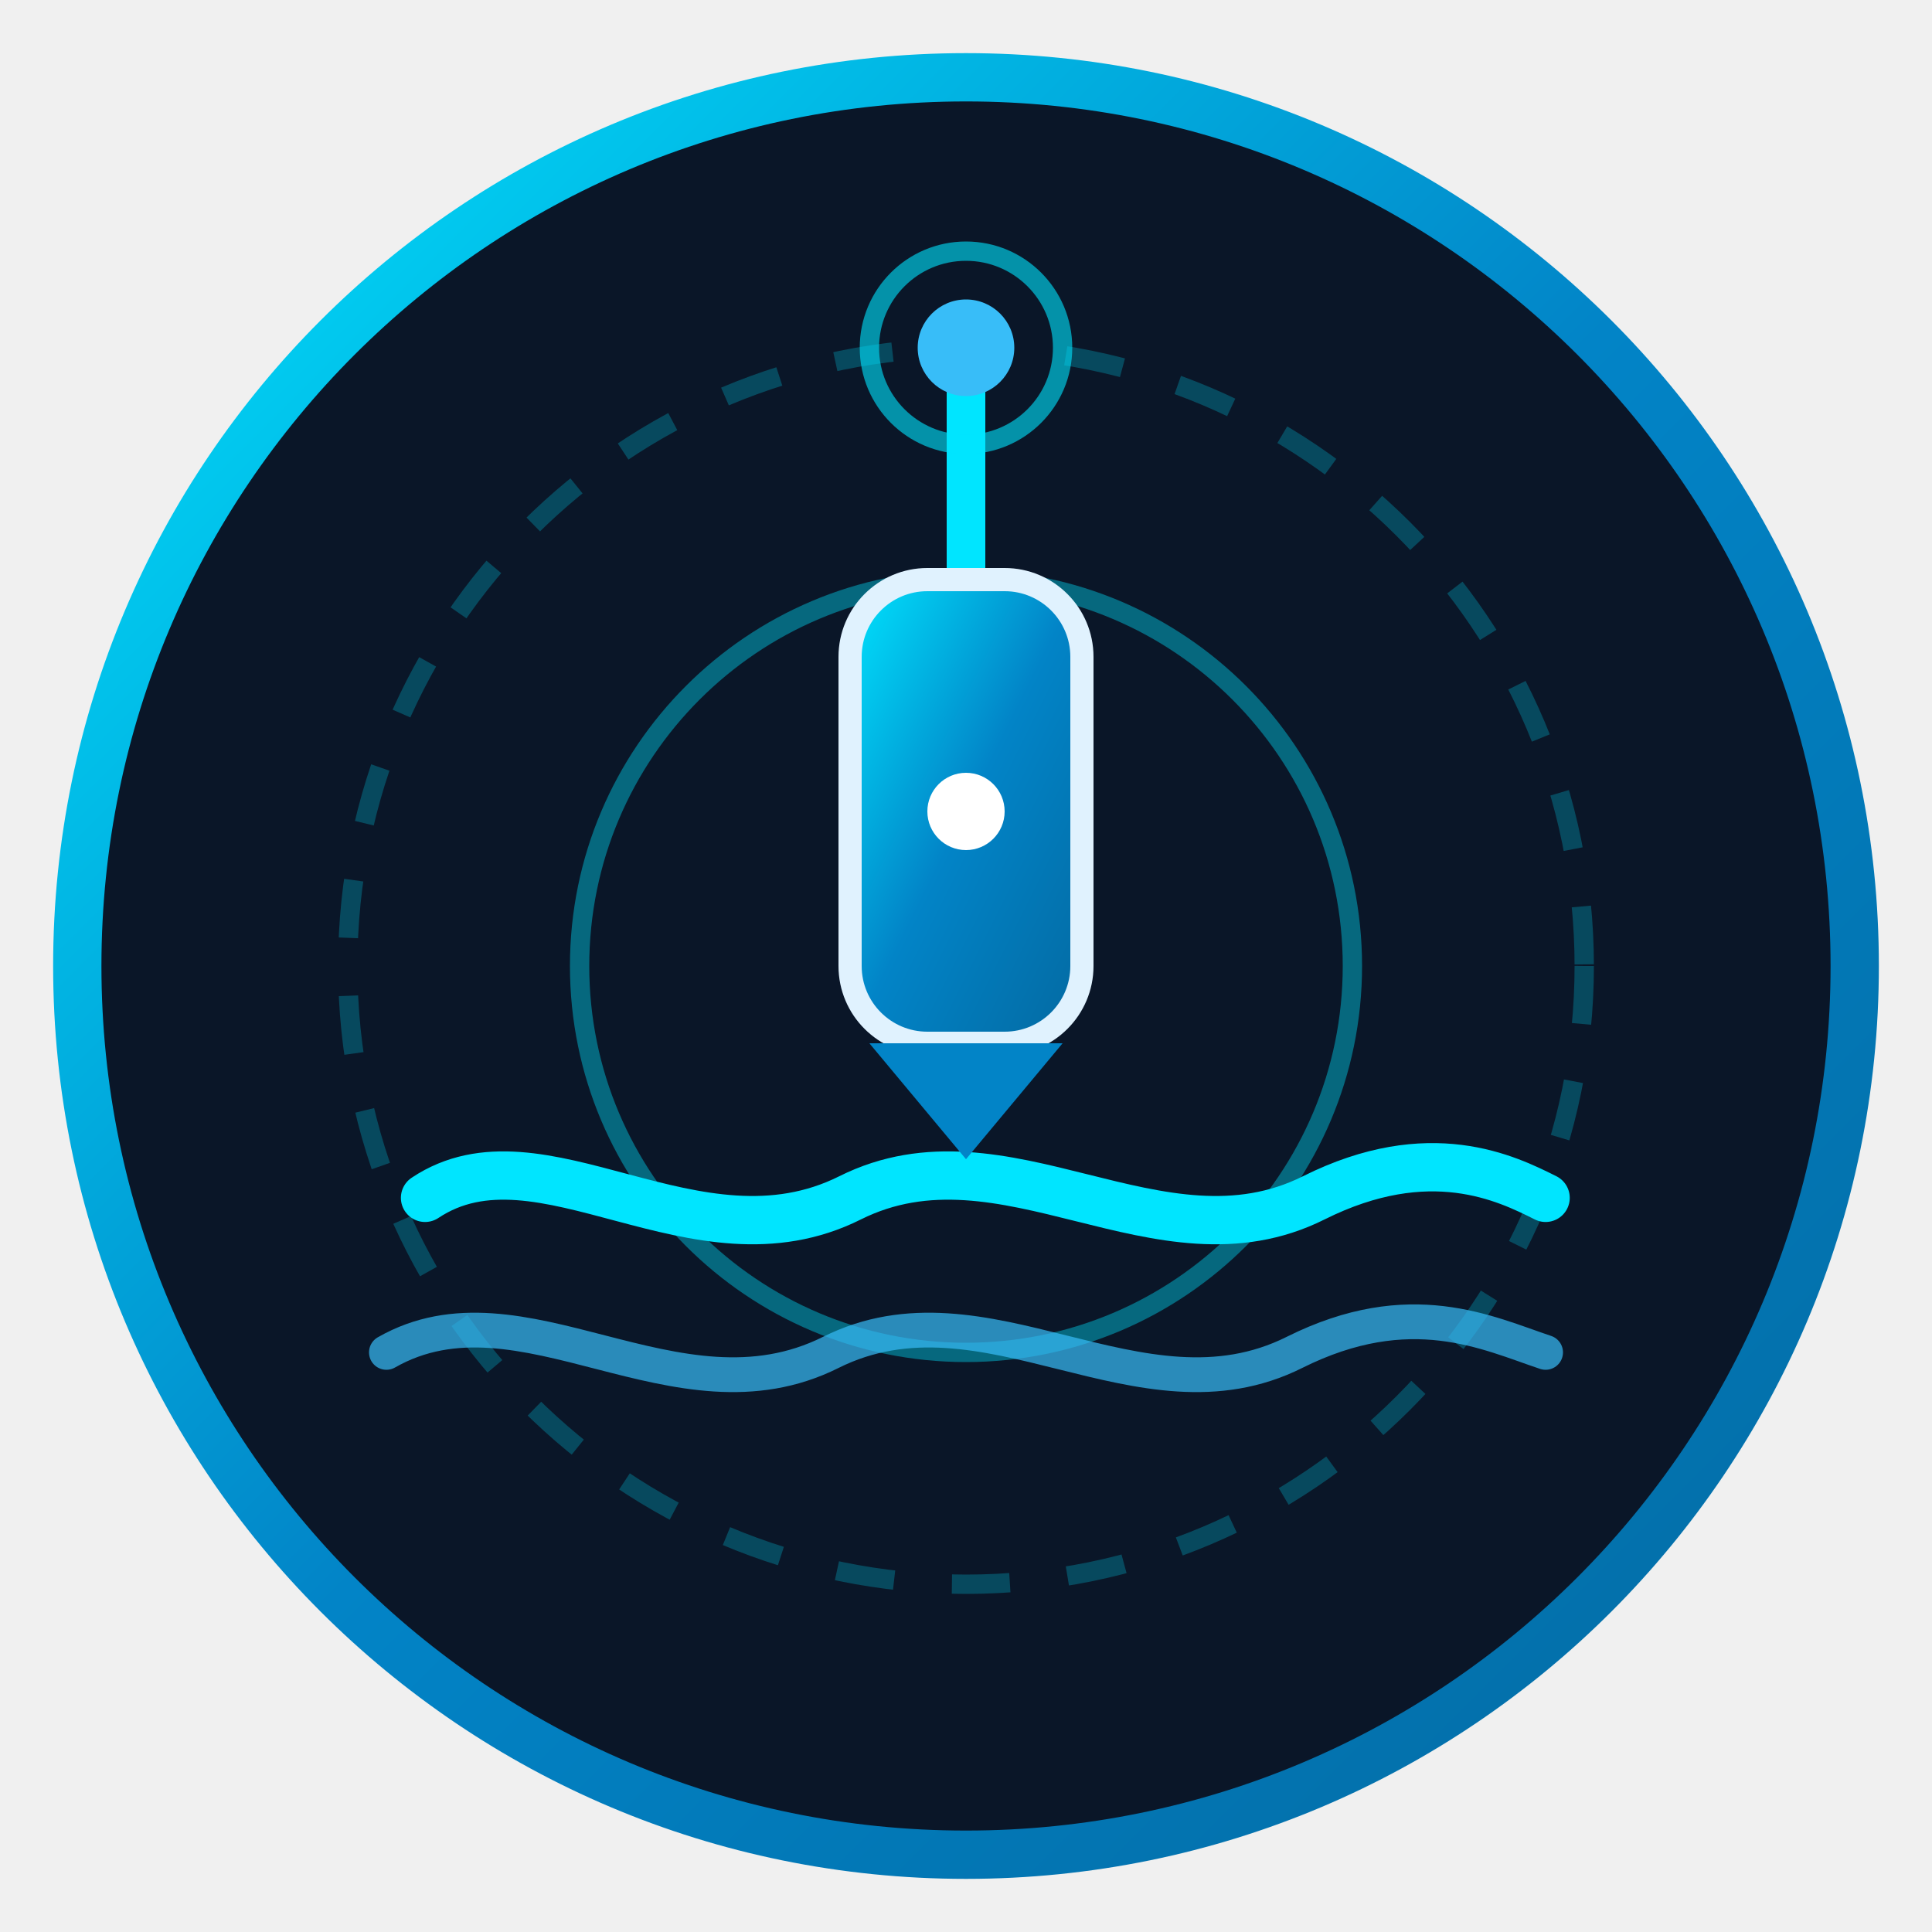
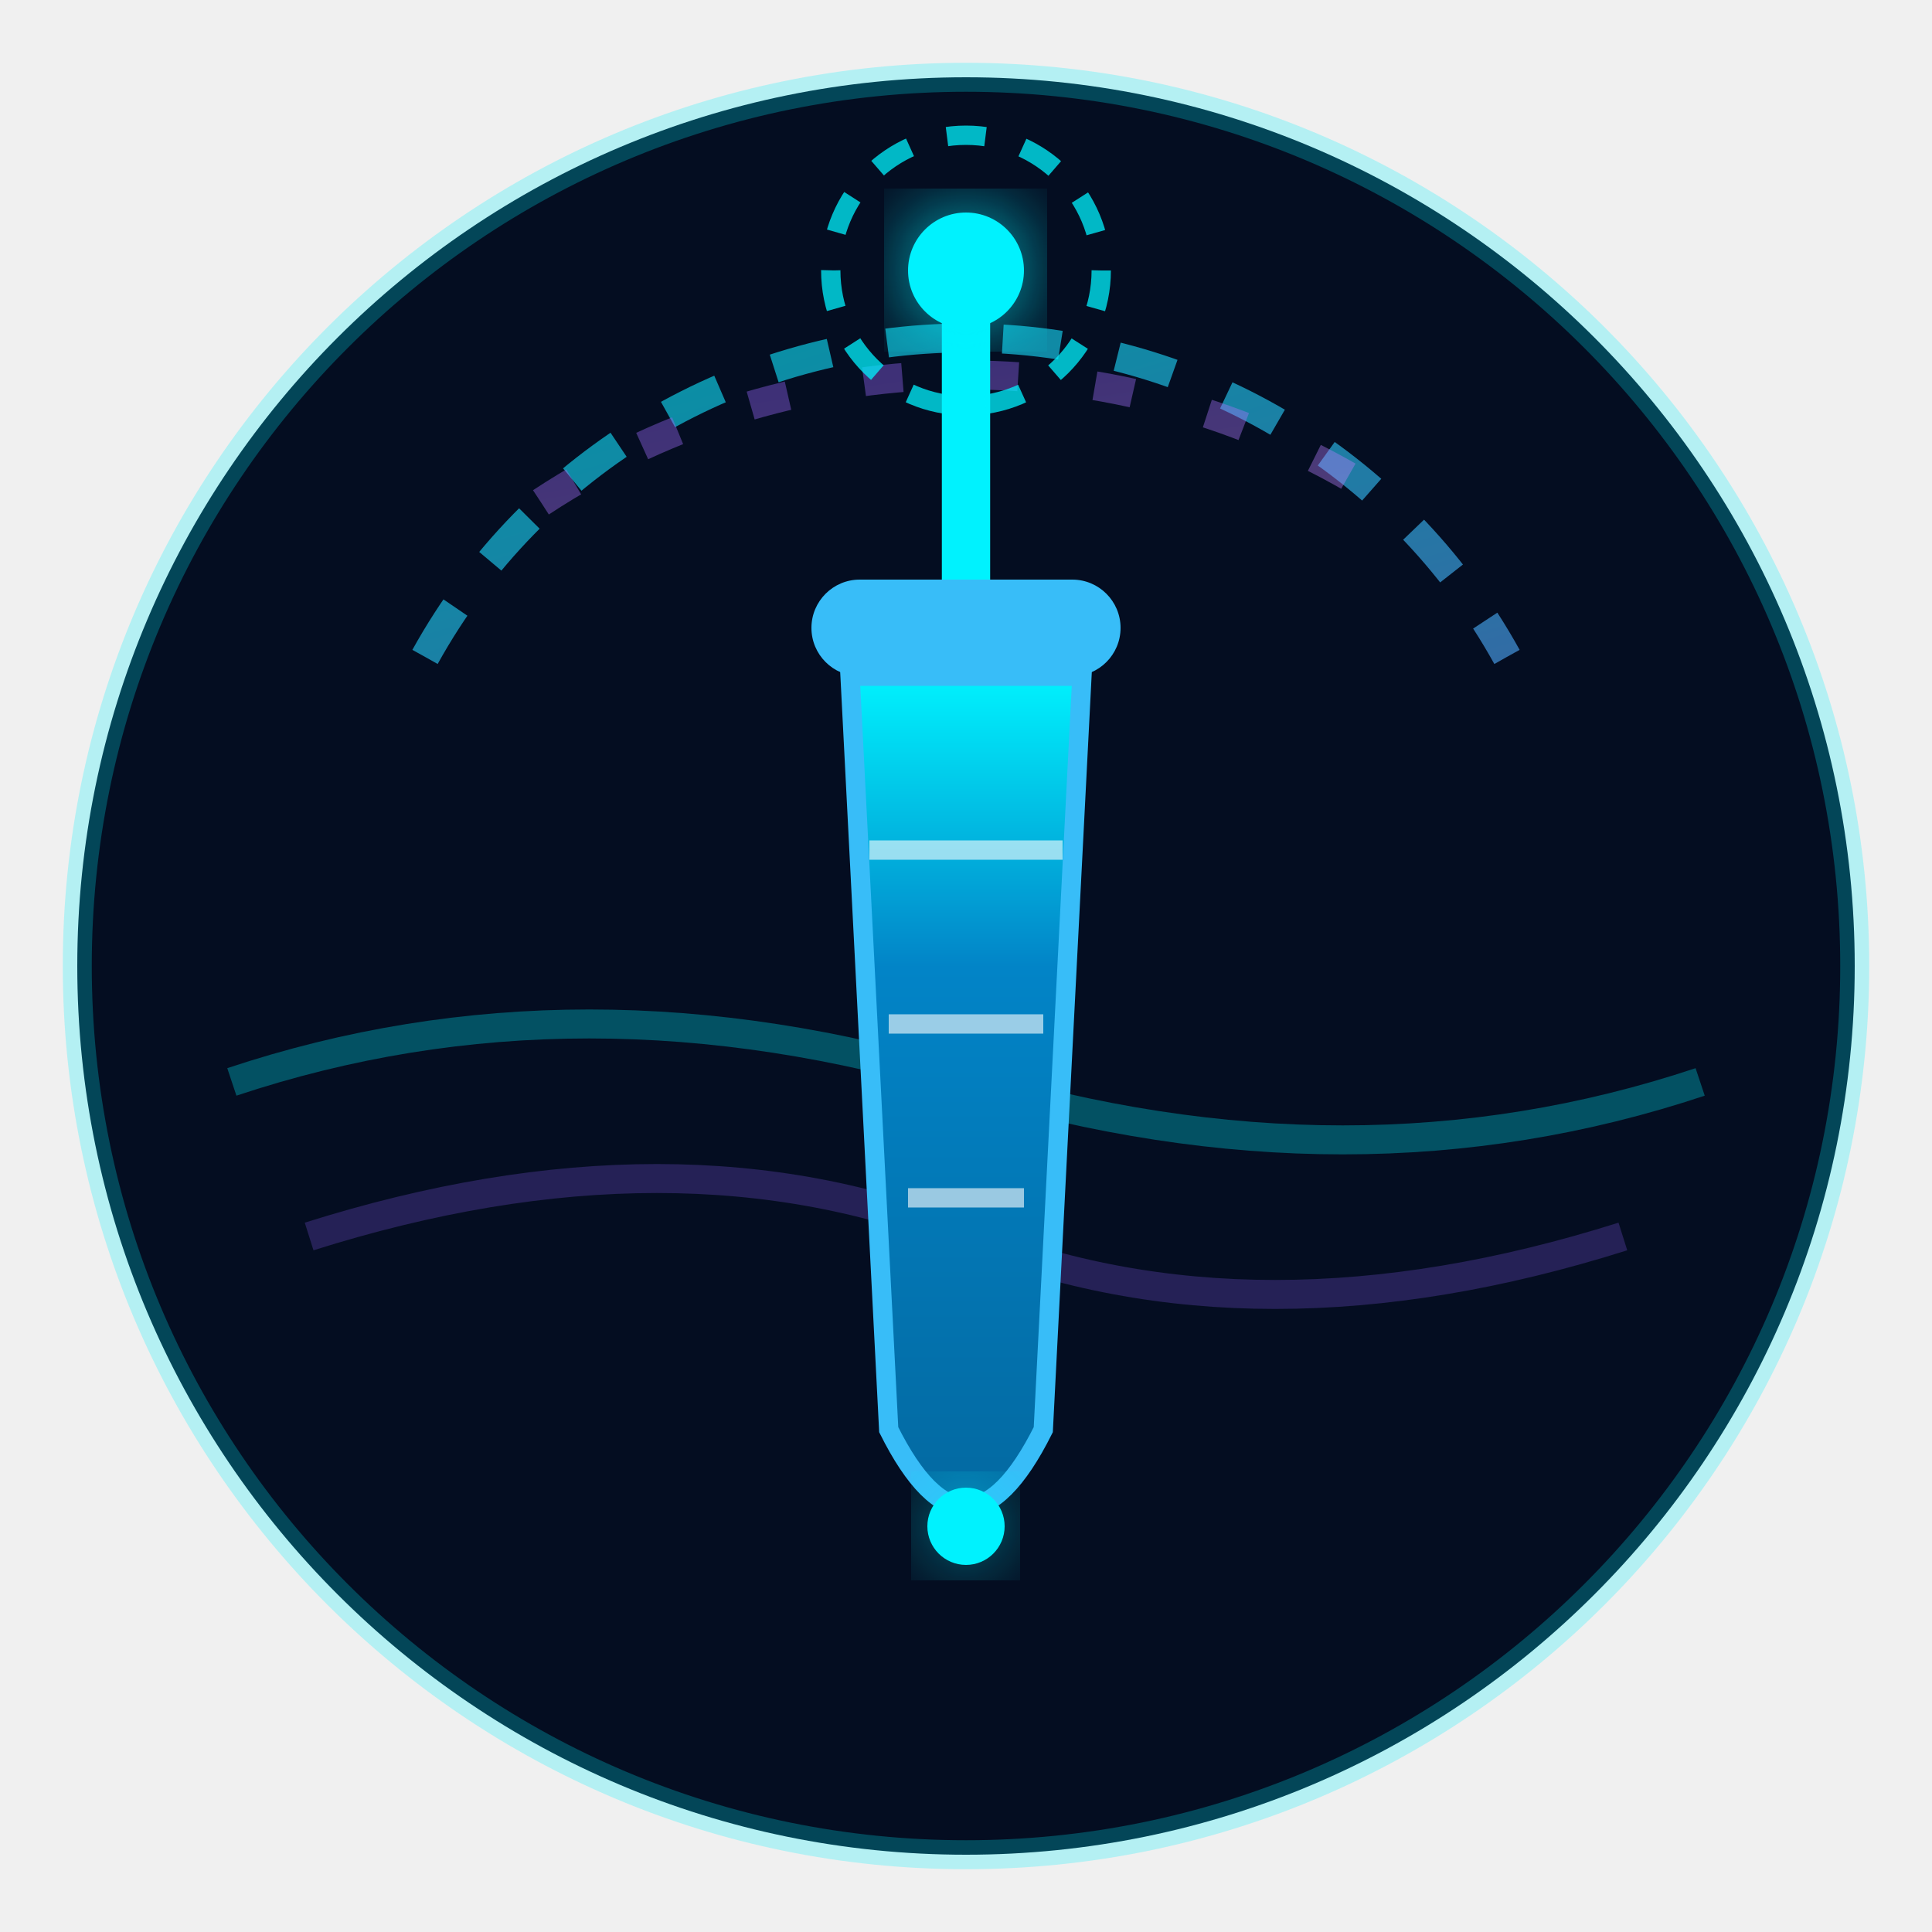
- <svg xmlns="http://www.w3.org/2000/svg" viewBox="0 0 100 100" fill="none">
+ <svg xmlns="http://www.w3.org/2000/svg" viewBox="0 0 100 100" fill="none" width="100%" height="100%">
  <defs>
-     <linearGradient id="oceanGrad" x1="0%" y1="0%" x2="100%" y2="100%">
-       <stop offset="0%" stop-color="#00E5FF" />
-       <stop offset="50%" stop-color="#0284C7" />
-       <stop offset="100%" stop-color="#0369A1" />
+     <linearGradient id="fc-cyan-grad" x1="0%" y1="0%" x2="100%" y2="100%">
+       <stop offset="0%" stop-color="#00f2fe" />
+       <stop offset="100%" stop-color="#4facfe" />
    </linearGradient>
-     <radialGradient id="sonarGlow" cx="50%" cy="50%" r="50%">
-       <stop offset="0%" stop-color="#00E5FF" stop-opacity="0.8" />
-       <stop offset="60%" stop-color="#0284C7" stop-opacity="0.3" />
-       <stop offset="100%" stop-color="#0F172A" stop-opacity="0" />
-     </radialGradient>
+     <linearGradient id="fc-violet-grad" x1="0%" y1="0%" x2="100%" y2="100%">
+       <stop offset="0%" stop-color="#8b5cf6" />
+       <stop offset="100%" stop-color="#c084fc" />
+     </linearGradient>
+     <linearGradient id="fc-hull-grad" x1="0%" y1="0%" x2="0%" y2="100%">
+       <stop offset="0%" stop-color="#00f2fe" />
+       <stop offset="35%" stop-color="#0284c7" />
+       <stop offset="100%" stop-color="#0369a1" />
+     </linearGradient>
+     <filter id="fc-glow" x="-20%" y="-20%" width="140%" height="140%">
+       <feGaussianBlur stdDeviation="2.5" result="blur" />
+       <feComposite in="SourceGraphic" in2="blur" operator="over" />
+     </filter>
  </defs>
-   <circle cx="50" cy="50" r="46" fill="#0A1628" stroke="url(#oceanGrad)" stroke-width="2.5" />
-   <circle cx="50" cy="50" r="32" fill="none" stroke="#00E5FF" stroke-opacity="0.25" stroke-dasharray="3 3" />
-   <circle cx="50" cy="50" r="20" fill="none" stroke="#00E5FF" stroke-opacity="0.4" />
-   <path d="M22 62C28 58 36 66 44 62C52 58 60 66 68 62C74 59 78 61 80 62" stroke="#00E5FF" stroke-width="2.5" stroke-linecap="round" />
-   <path d="M20 70C27 66 35 74 43 70C51 66 59 74 67 70C73 67 77 69 80 70" stroke="#38BDF8" stroke-width="1.8" stroke-linecap="round" stroke-opacity="0.7" />
-   <line x1="50" y1="18" x2="50" y2="30" stroke="#00E5FF" stroke-width="2" stroke-linecap="round" />
-   <circle cx="50" cy="18" r="2.5" fill="#38BDF8" />
-   <circle cx="50" cy="18" r="5" fill="none" stroke="#00E5FF" stroke-width="1" stroke-opacity="0.6" />
-   <rect x="44" y="30" width="12" height="24" rx="4" fill="url(#oceanGrad)" stroke="#E0F2FE" stroke-width="1.2" />
-   <polygon points="45,54 55,54 50,60" fill="#0284C7" />
-   <circle cx="50" cy="42" r="2" fill="#FFFFFF" />
+   <circle cx="50" cy="50" r="46" fill="#040d21" stroke="rgba(0, 242, 254, 0.25)" stroke-width="1.5" />
+   <path d="M 22 34 A 32 32 0 0 1 78 34" stroke="url(#fc-cyan-grad)" stroke-width="1.5" stroke-dasharray="3 3" opacity="0.6" />
+   <path d="M 28 26 A 40 40 0 0 1 72 26" stroke="url(#fc-violet-grad)" stroke-width="1.5" stroke-dasharray="2 4" opacity="0.4" />
+   <path d="M 12 56 Q 30 50, 50 56 T 88 56" stroke="rgba(0, 242, 254, 0.3)" stroke-width="1.5" fill="none" />
+   <path d="M 16 64 Q 35 58, 50 64 T 84 64" stroke="rgba(139, 92, 246, 0.25)" stroke-width="1.5" fill="none" />
+   <line x1="50" y1="14" x2="50" y2="30" stroke="#00f2fe" stroke-width="2.5" stroke-linecap="round" />
+   <circle cx="50" cy="14" r="3" fill="#00f2fe" filter="url(#fc-glow)" />
+   <rect x="42" y="30" width="16" height="5" rx="2.5" fill="#38bdf8" />
+   <path d="M 44 35 L 56 35 L 54 74 Q 50 82, 46 74 Z" fill="url(#fc-hull-grad)" stroke="#38bdf8" stroke-width="1" />
+   <line x1="45" y1="44" x2="55" y2="44" stroke="rgba(255, 255, 255, 0.6)" stroke-width="1" />
+   <line x1="46" y1="53" x2="54" y2="53" stroke="rgba(255, 255, 255, 0.6)" stroke-width="1" />
+   <line x1="47" y1="62" x2="53" y2="62" stroke="rgba(255, 255, 255, 0.6)" stroke-width="1" />
+   <circle cx="50" cy="79" r="2" fill="#00f2fe" filter="url(#fc-glow)" />
+   <circle cx="50" cy="14" r="7" stroke="#00f2fe" stroke-width="1" stroke-dasharray="2 2" opacity="0.75" />
</svg>
